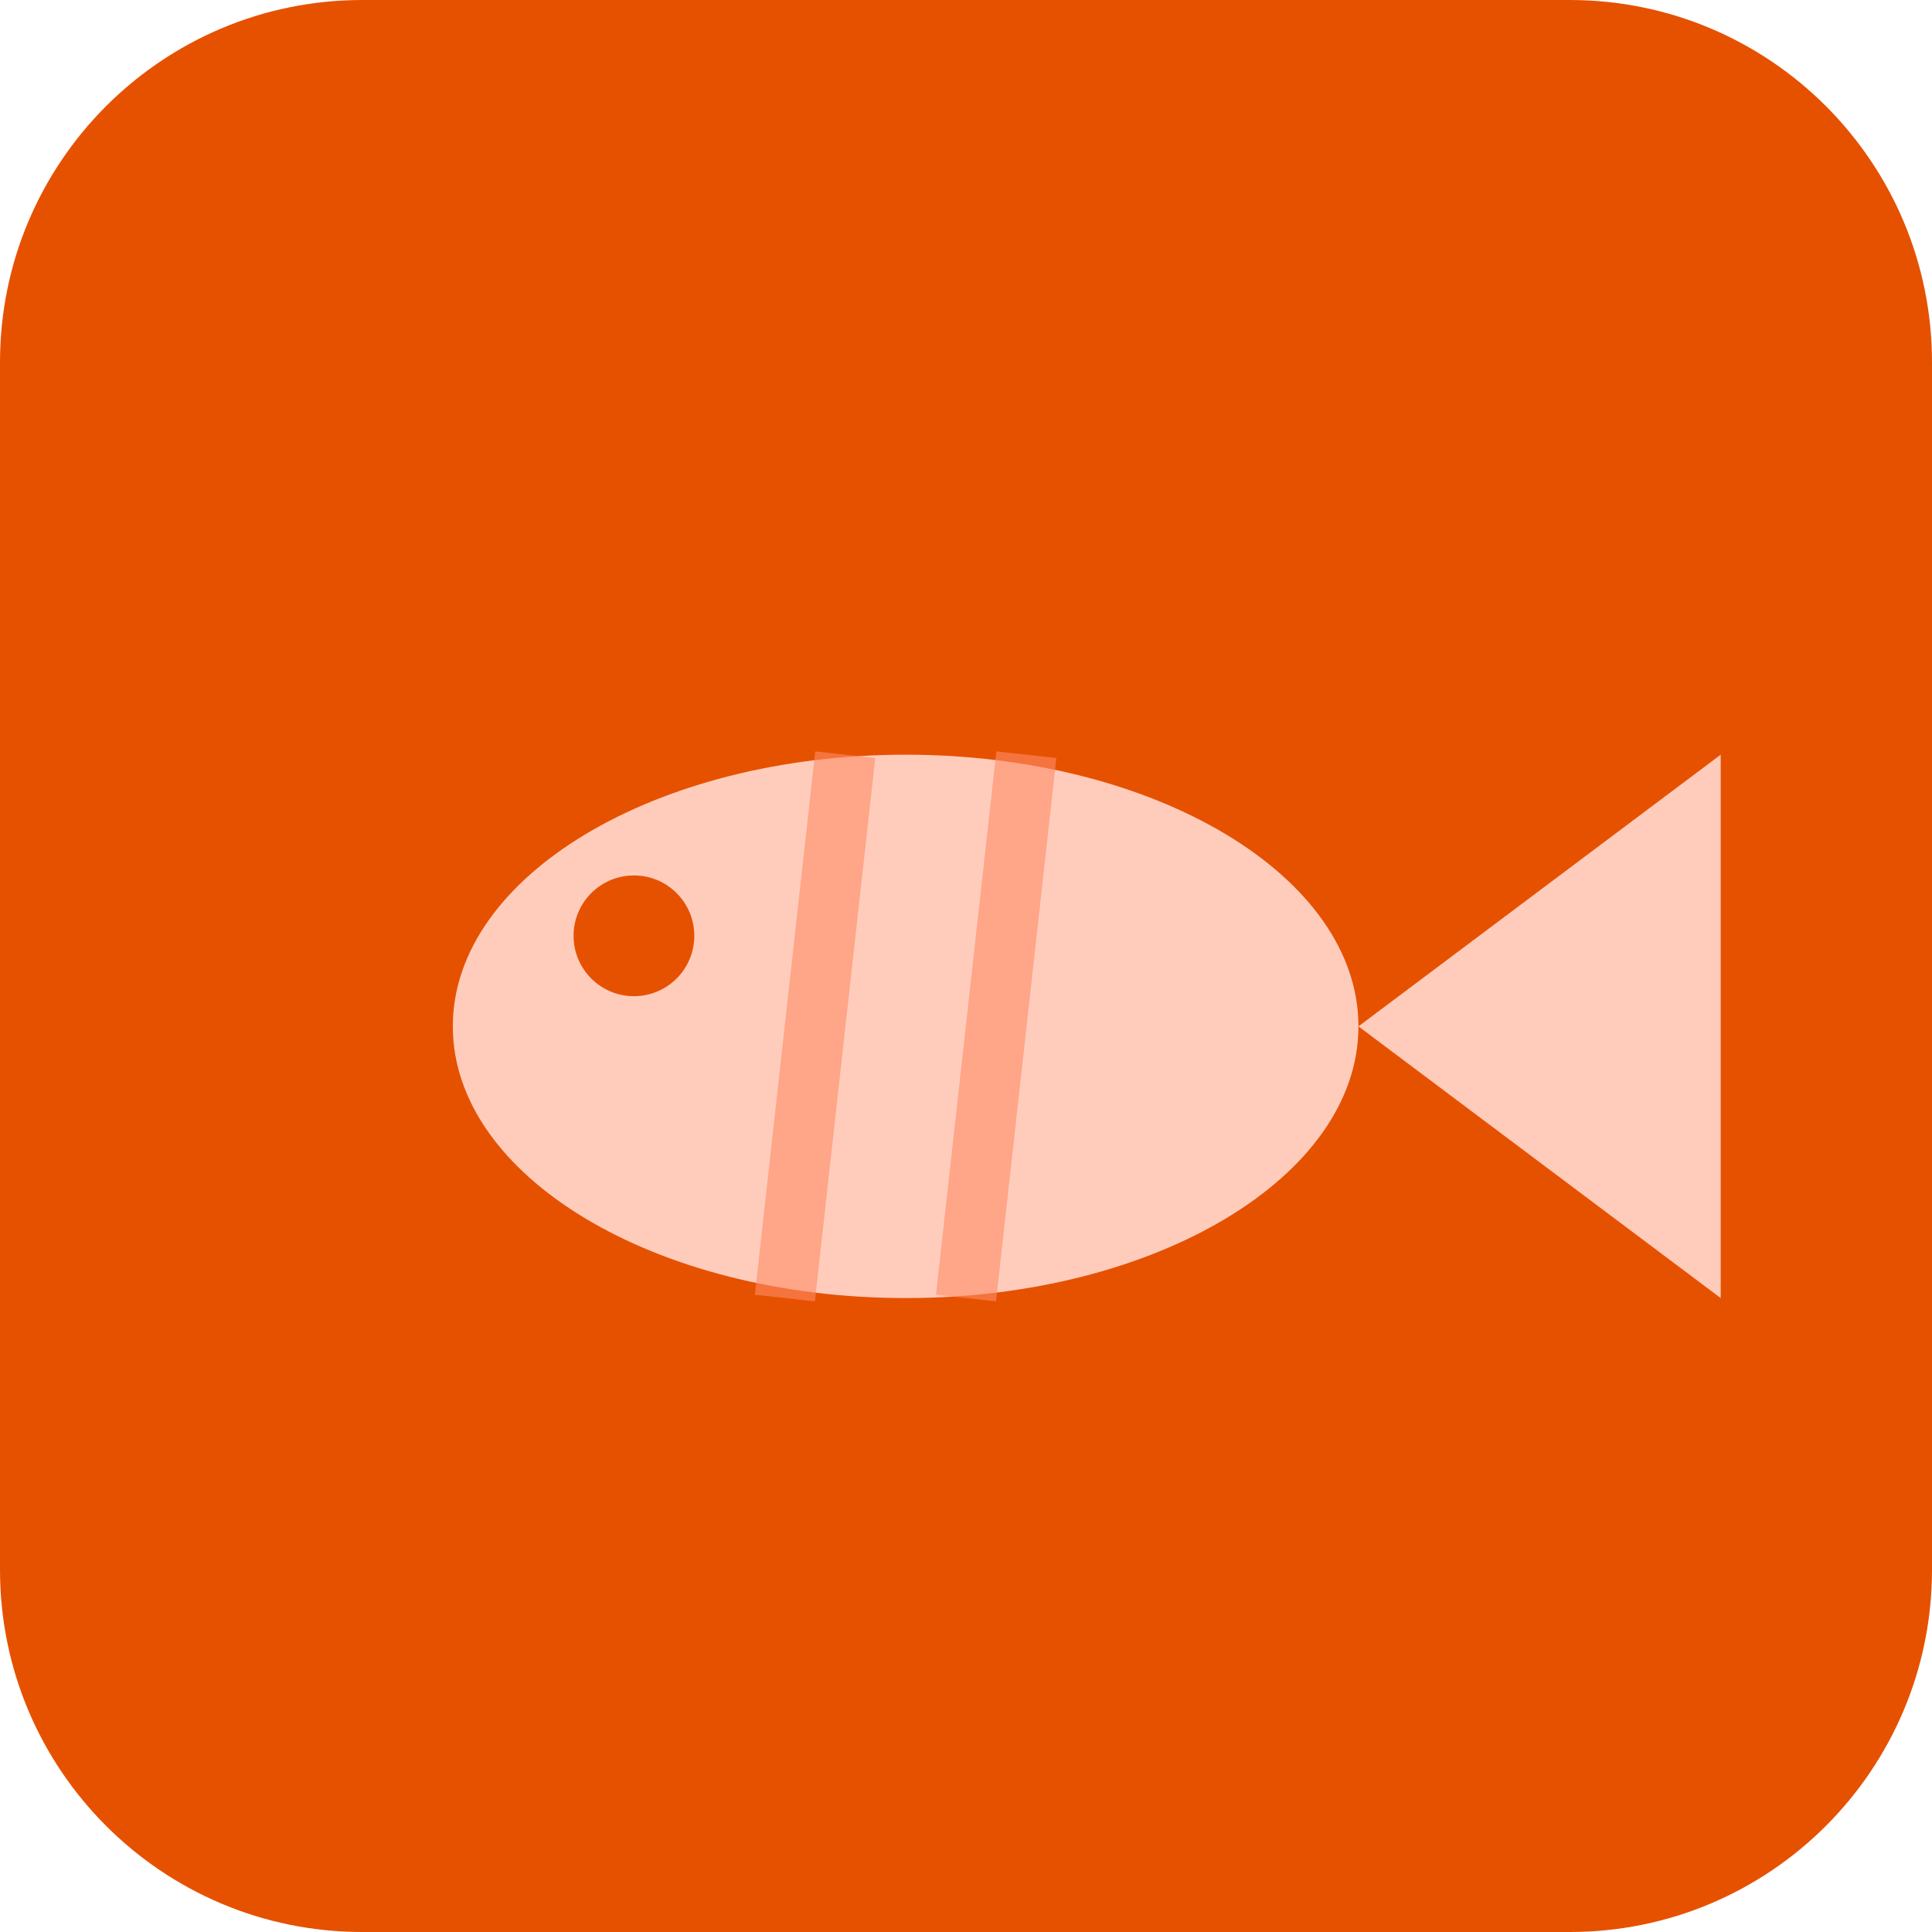
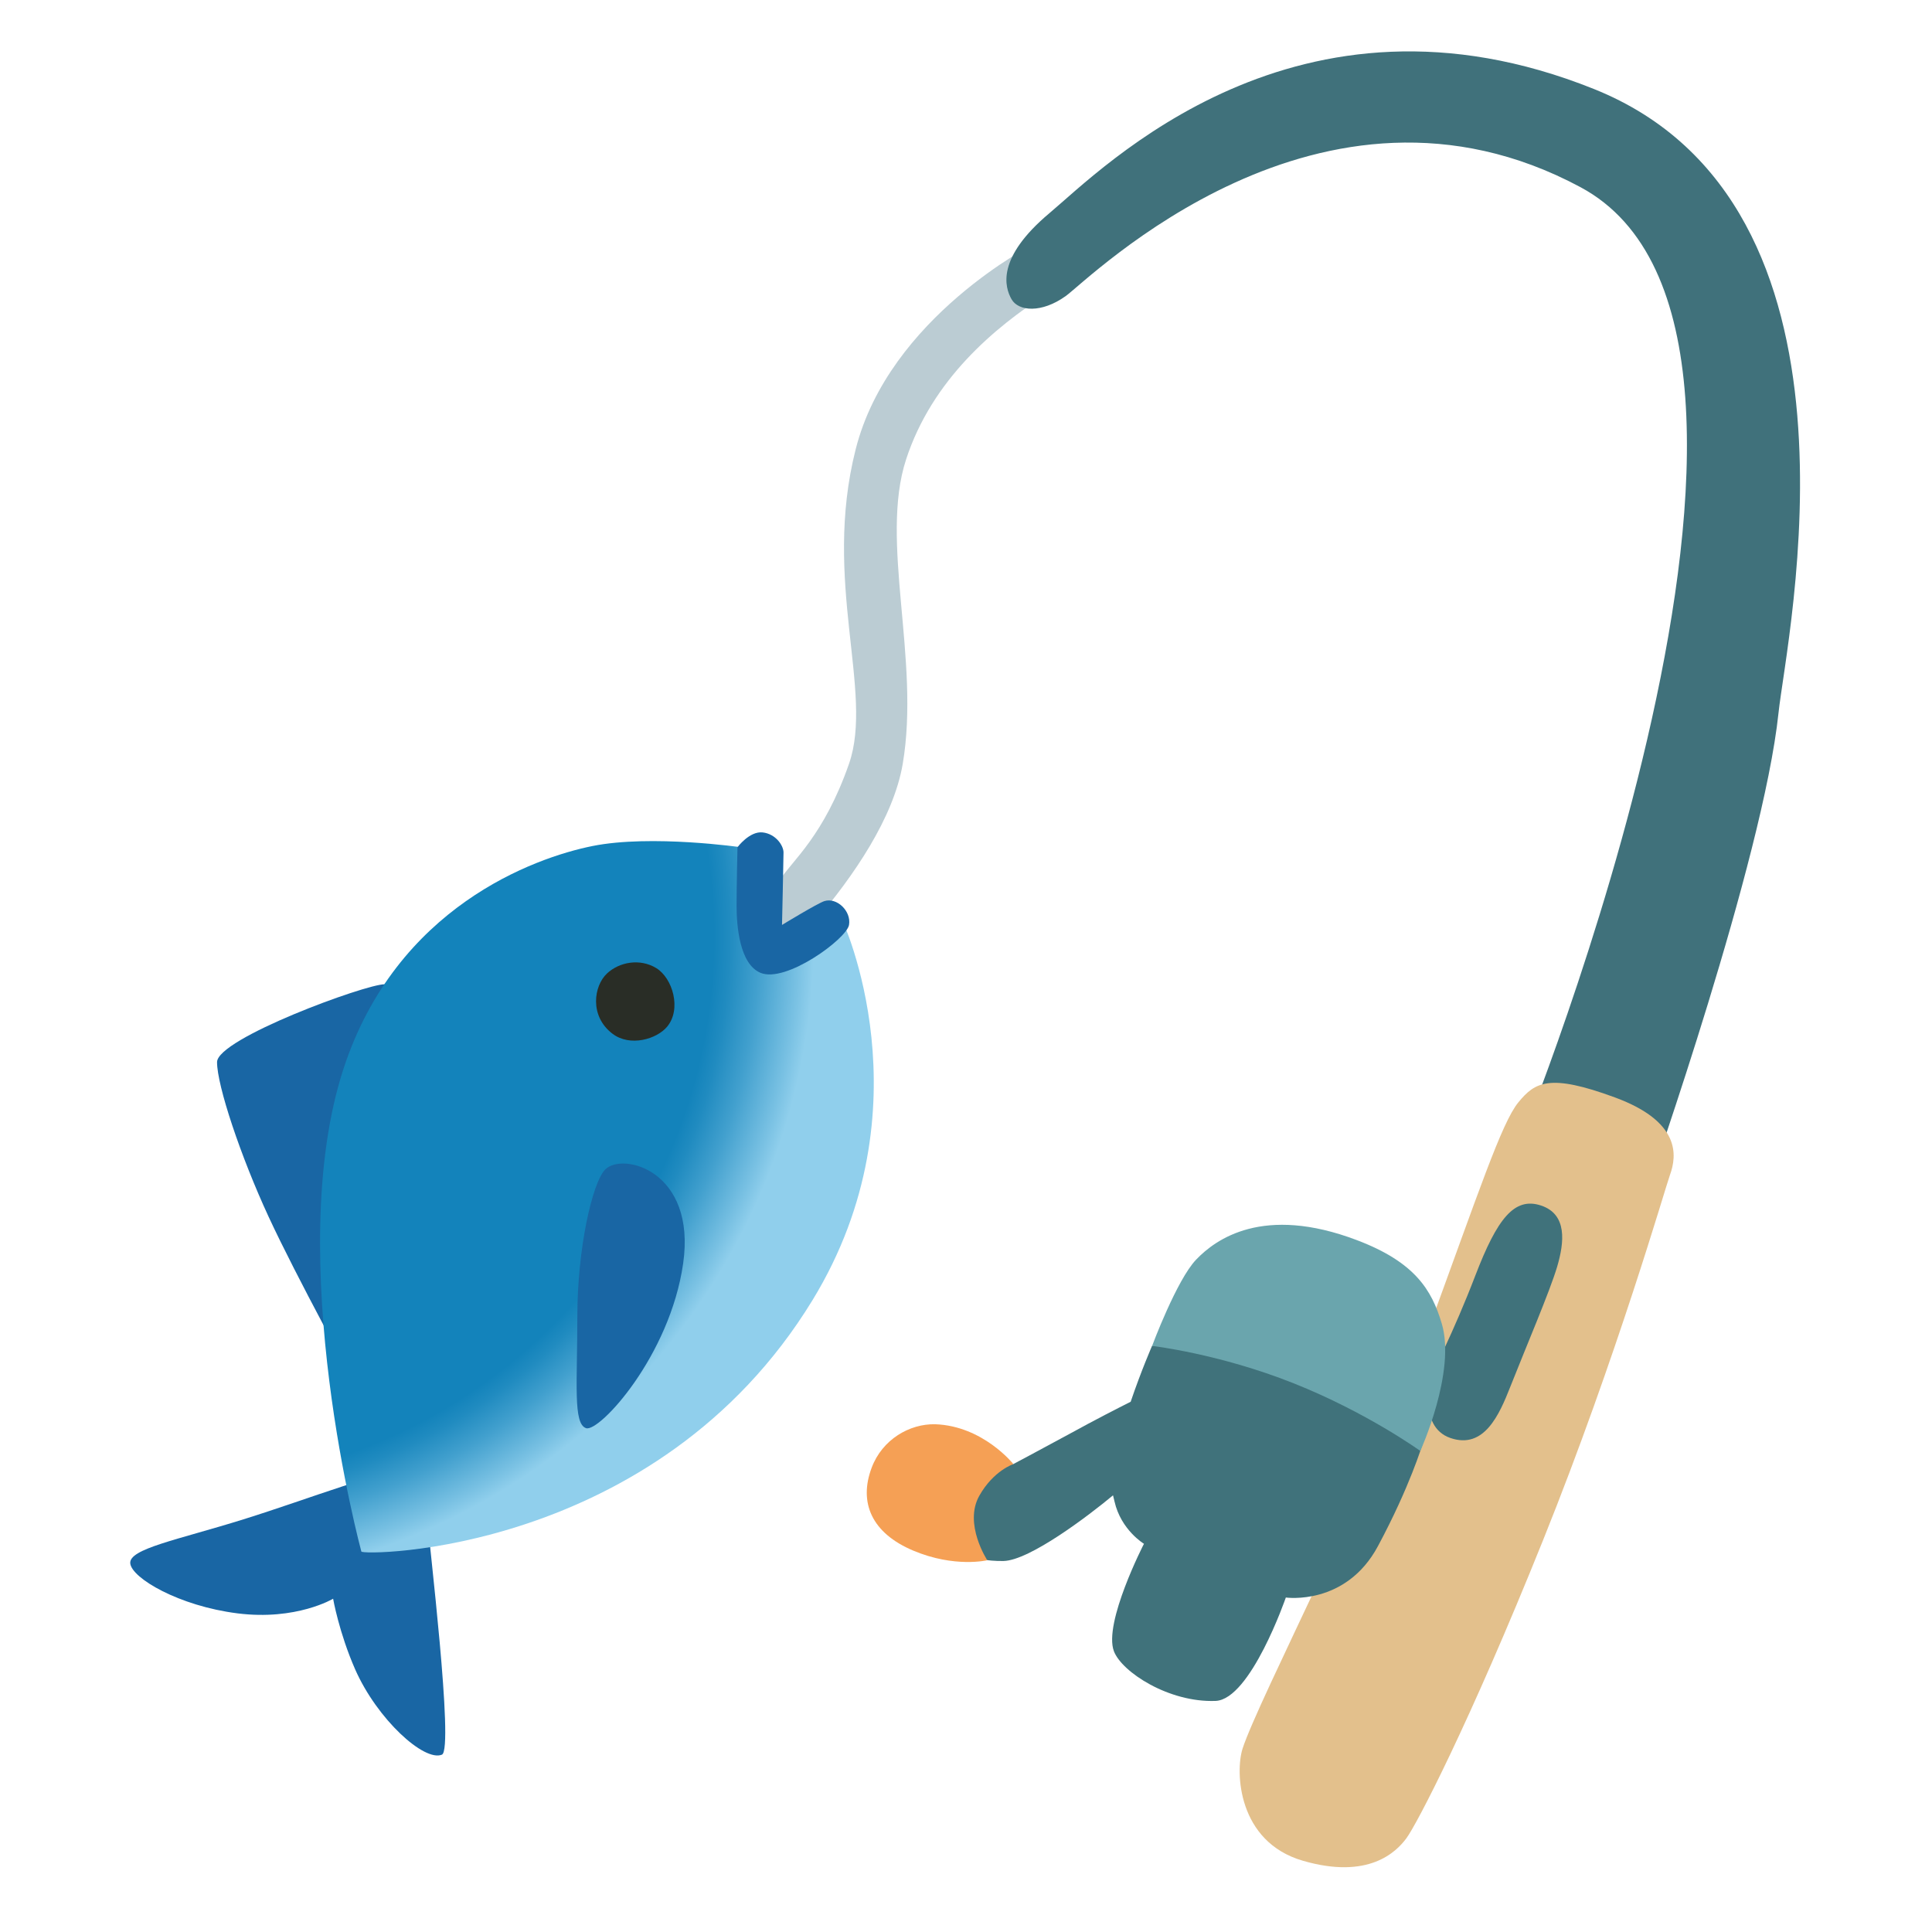
- <svg xmlns="http://www.w3.org/2000/svg" viewBox="0 0 64 64" width="64" height="64">
-   <rect width="64" height="64" rx="12" fill="#E65100" />
-   <ellipse cx="30" cy="34" rx="15" ry="9" fill="#FFCCBC" />
-   <polygon points="45,34 57,25 57,43" fill="#FFCCBC" />
-   <circle cx="21" cy="31" r="2" fill="#E65100" />
-   <line x1="28" y1="25" x2="26" y2="43" stroke="#FF8A65" stroke-width="2" opacity="0.6" />
-   <line x1="34" y1="25" x2="32" y2="43" stroke="#FF8A65" stroke-width="2" opacity="0.6" />
+ <svg xmlns="http://www.w3.org/2000/svg" version="1.1" id="Layer_2" x="0px" y="0px" viewBox="0 0 128 128" style="enable-background:new 0 0 128 128;" xml:space="preserve">
+   <path style="fill:#BBCCD3;" d="M68.54,16.14c0,0-9.64,4.87-11.85,13.63c-2.22,8.75,1.22,16.06-0.44,20.83s-3.77,6.43-4.54,7.64  c-0.78,1.22-6.2,5.32-6.2,5.32l3.66,2.44c0,0,9.42-8.2,10.64-15.4c1.17-6.92-1.55-14.73,0.22-20.16c1.73-5.3,5.87-8.75,9.31-10.97  C73.22,16.94,68.54,16.14,68.54,16.14z" />
+   <path style="fill:#1966A4;" d="M26.75,97.54c-1.07-0.29-6.23,1.75-10.62,3.12s-7.6,1.95-7.5,2.92c0.1,0.97,3.21,2.82,7.11,3.31  s6.33-0.97,6.33-0.97s0.39,2.24,1.46,4.68c1.46,3.31,4.58,6.14,5.75,5.65c0.81-0.34-0.88-14.22-0.97-15.68S26.75,97.54,26.75,97.54z  " />
+   <path style="fill:#1966A4;" d="M27.43,65.79c0,0-0.68-0.58-1.95-0.58c-1.27,0-11.1,3.6-11.1,5.16c0,1.56,1.56,6.23,3.41,10.23  s5.75,11.1,5.75,11.1L27.43,65.79z" />
+   <radialGradient id="SVGID_1_" cx="10.941" cy="62.037" r="46.827" gradientUnits="userSpaceOnUse">
+     <stop offset="0.776" style="stop-color:#1383BB" />
+     <stop offset="0.798" style="stop-color:#208BC0" />
+     <stop offset="0.84" style="stop-color:#42A0CE" />
+     <stop offset="0.896" style="stop-color:#79C1E3" />
+     <stop offset="0.918" style="stop-color:#90CFEC" />
+   </radialGradient>
+   <path style="fill:url(#SVGID_1_);" d="M23.94,102.79c0,0-5.27-19.47-1.18-31.99c3.5-10.69,12.61-13.97,16.5-14.75  c3.9-0.78,9.89,0.09,9.89,0.09l1.17,0.78l0.49,5.84l4.97-1.85c0,0,5.86,12.44-1.95,25.23C43.49,103.07,23.84,103.08,23.94,102.79z" />
+   <path style="fill:#1966A4;" d="M40.1,77.48c-0.86,0.86-1.85,5.26-1.85,9.74c0,4.48-0.29,7.11,0.58,7.4s5.55-4.77,6.43-10.91  S41.26,76.31,40.1,77.48z" />
+   <path style="fill:#1966A4;" d="M48.86,56.13c0,0,0.8-1.08,1.67-0.98s1.38,0.87,1.38,1.33c0,0.46-0.1,4.8-0.1,4.8  s2.36-1.44,2.81-1.58c0.82-0.26,1.79,0.66,1.63,1.58s-4.19,3.88-5.87,3.17c-1.37-0.58-1.58-3.06-1.58-4.44S48.86,56.13,48.86,56.13z  " />
+   <path style="fill:#292D26;" d="M40.21,64.5c-0.87,0.82-1.17,2.81,0.36,3.98c1.17,0.9,2.95,0.36,3.63-0.46  c0.97-1.17,0.36-3.22-0.72-3.88C42.4,63.48,41.03,63.73,40.21,64.5z" />
+   <path style="fill:#40717B;" d="M109.27,78.4l-8.56-2.74c0,0,21.94-53.64,4-63.26c-17.24-9.25-32.51,6.07-34.11,7.22  c-1.6,1.14-3.12,1.01-3.58,0.21c-0.46-0.8-1.03-2.74,2.51-5.71s16.38-16.13,36.08-8.22c19.07,7.65,12.76,36.21,12.22,41.34  C116.81,56.94,109.27,78.4,109.27,78.4z" />
+   <path style="fill:#E3C08C;" d="M100.59,73.04c1.11-1.36,2.07-1.93,6.41-0.33c4.34,1.6,4.11,3.84,3.64,5.13  c-0.29,0.78-3.49,11.97-8.4,24.18s-8.39,18.87-9.07,19.78s-2.51,2.74-6.85,1.48c-4.34-1.26-4.48-5.91-4-7.42  c1.03-3.2,8.79-18.16,12.22-27.52S99.48,74.4,100.59,73.04z" />
+   <path style="fill:#40727B;" d="M102.1,79.87c-1.77-0.59-2.91,0.87-4.36,4.65c-1.45,3.78-2.91,6.59-2.91,6.59s-0.97,3.39,1.26,4.16  s3.24-1.53,3.97-3.39c1.07-2.71,2.61-6.3,3.1-7.94C103.65,82.29,103.84,80.45,102.1,79.87z" />
+   <path style="fill:#40727B;" d="M87.18,87.71l-10.85,1.45c0,0-0.73,1.67-1.42,3.71c-0.78,0.39-2.44,1.24-4,2.1  c-2.13,1.16-3.78,2.03-3.78,2.03h-3.78l-0.86,5.5c0,0,1.85,0.97,4,0.92c1.73-0.04,5.63-3,7.25-4.35c0.03,0.14,0.07,0.28,0.1,0.41  c0.43,1.89,1.95,2.8,1.95,2.8s-2.7,5.25-1.99,7.12c0.53,1.38,3.64,3.41,6.74,3.29c2.32-0.1,4.65-6.85,4.65-6.85s3.97,0.57,6.1-3.4  s2.95-6.75,2.95-6.75L87.18,87.71z" />
+   <path style="fill:#F5A055;" d="M57.75,97.24c-0.87,2.31,0,4.33,2.75,5.49s4.91,0.64,4.91,0.64s-1.58-2.4-0.53-4.27  c0.94-1.67,2.26-2.1,2.26-2.1s-2.01-2.53-5.18-2.64C60.26,94.32,58.45,95.37,57.75,97.24z" />
+   <path style="fill:#6AA5AD;" d="M89.89,82.16c-6.2-2.35-9.35-0.06-10.64,1.29c-1.29,1.34-2.92,5.72-2.92,5.72s4.43,0.51,9.36,2.47  c4.88,1.94,8.41,4.49,8.41,4.49s2.38-5.24,1.42-8.44C94.86,85.47,93.75,83.62,89.89,82.16z" />
</svg>
